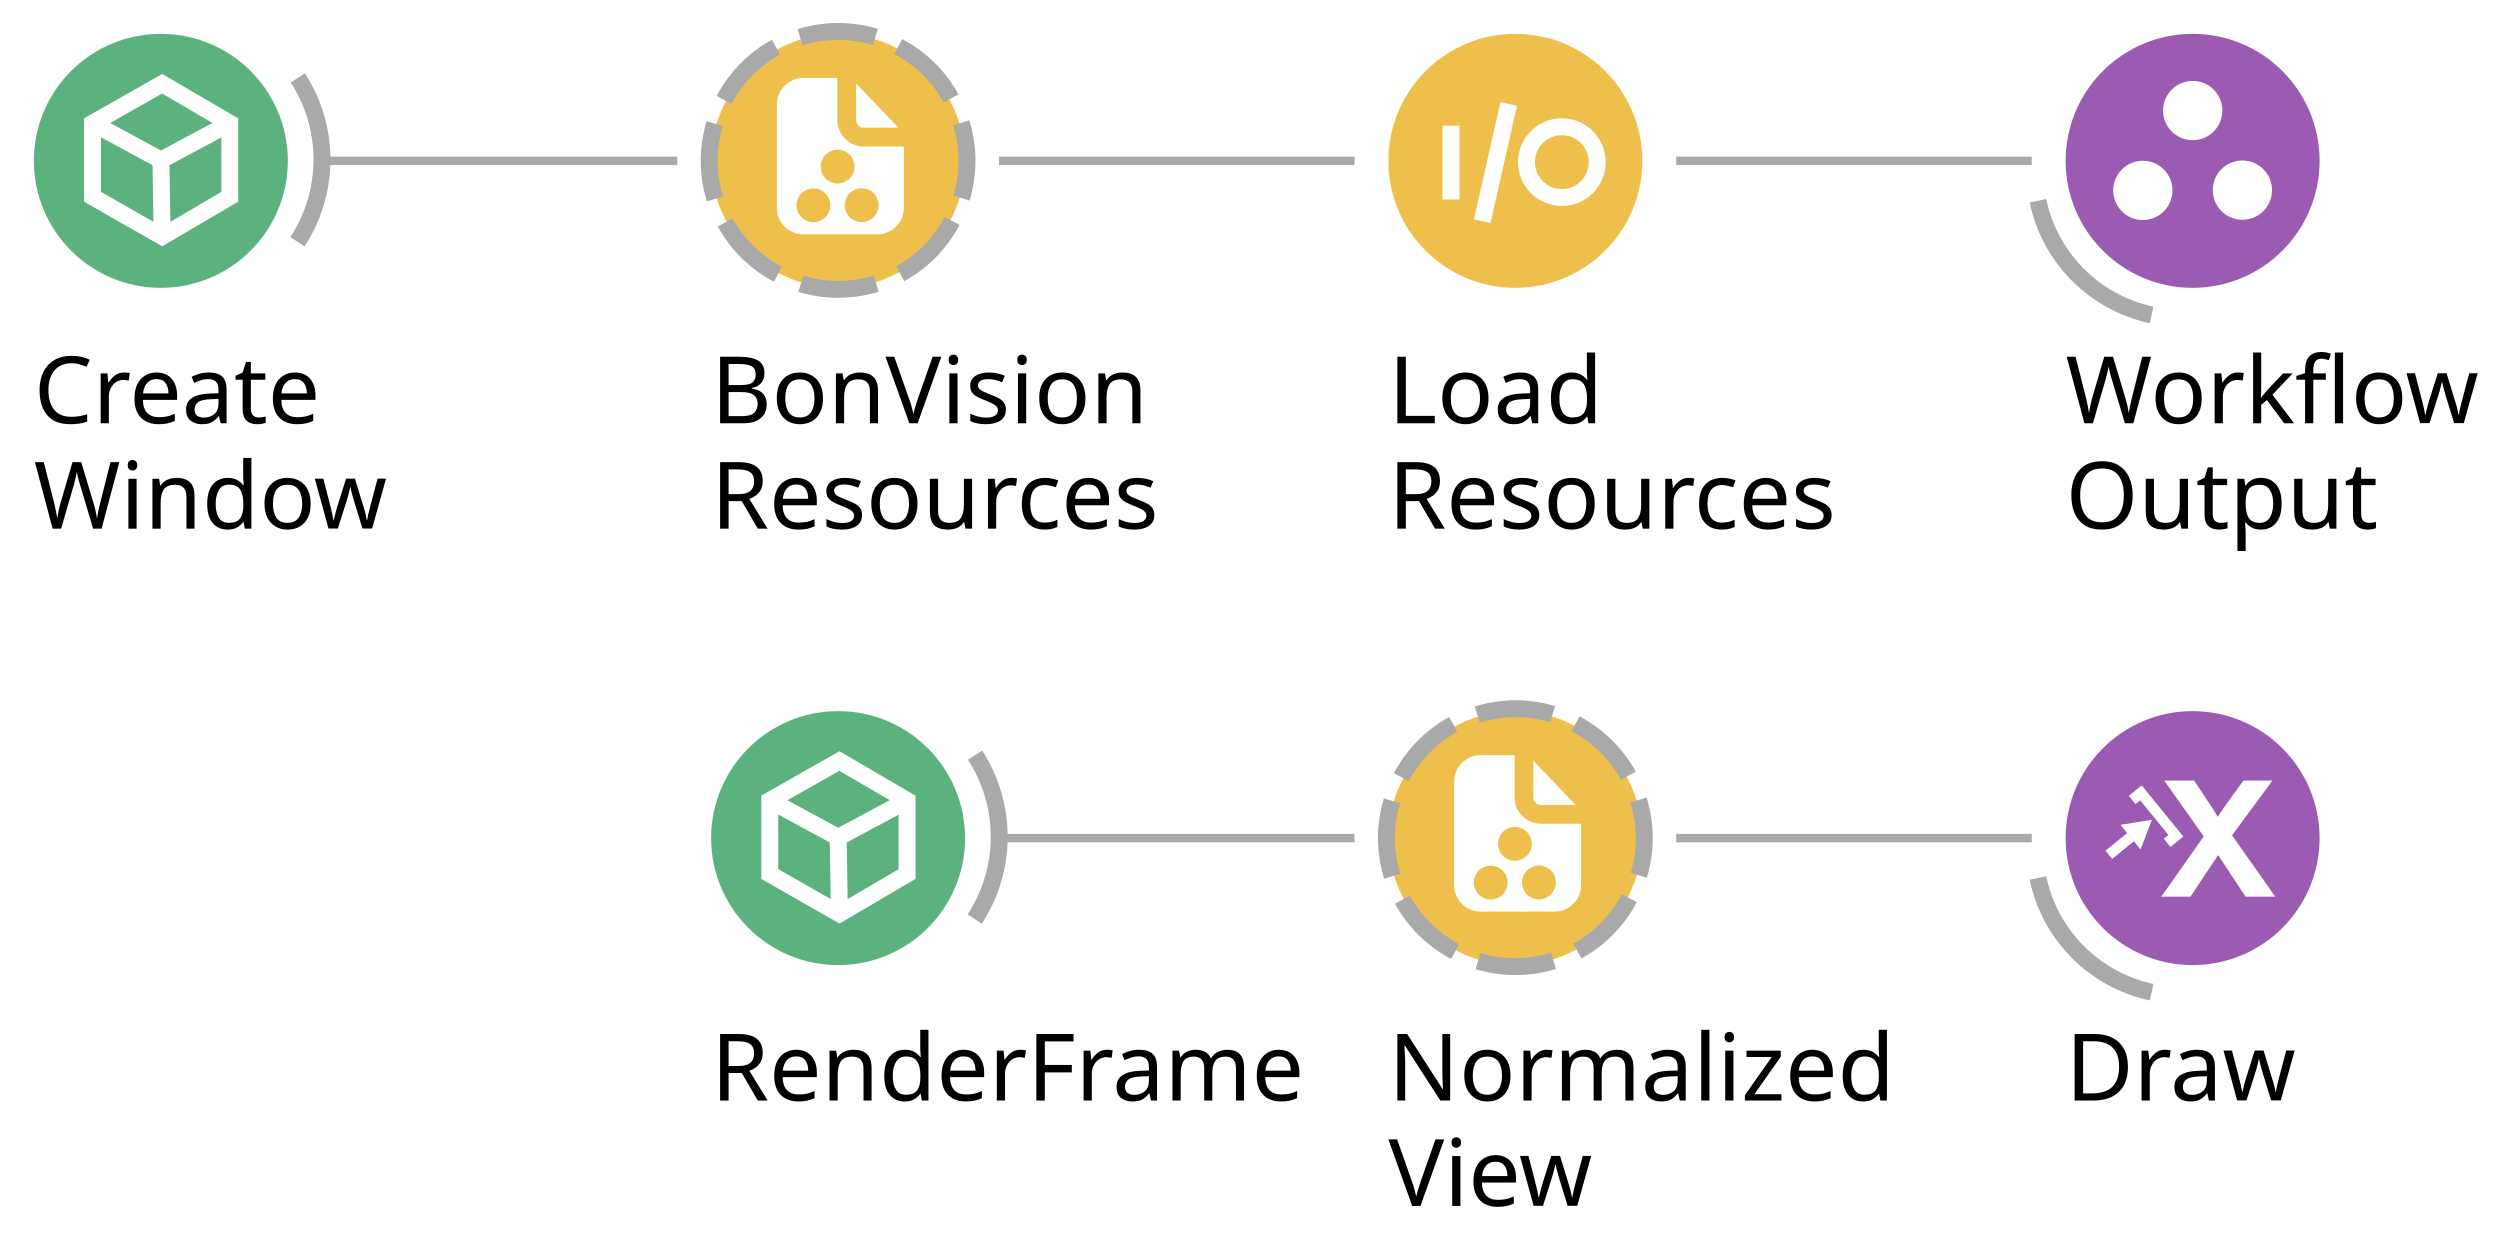
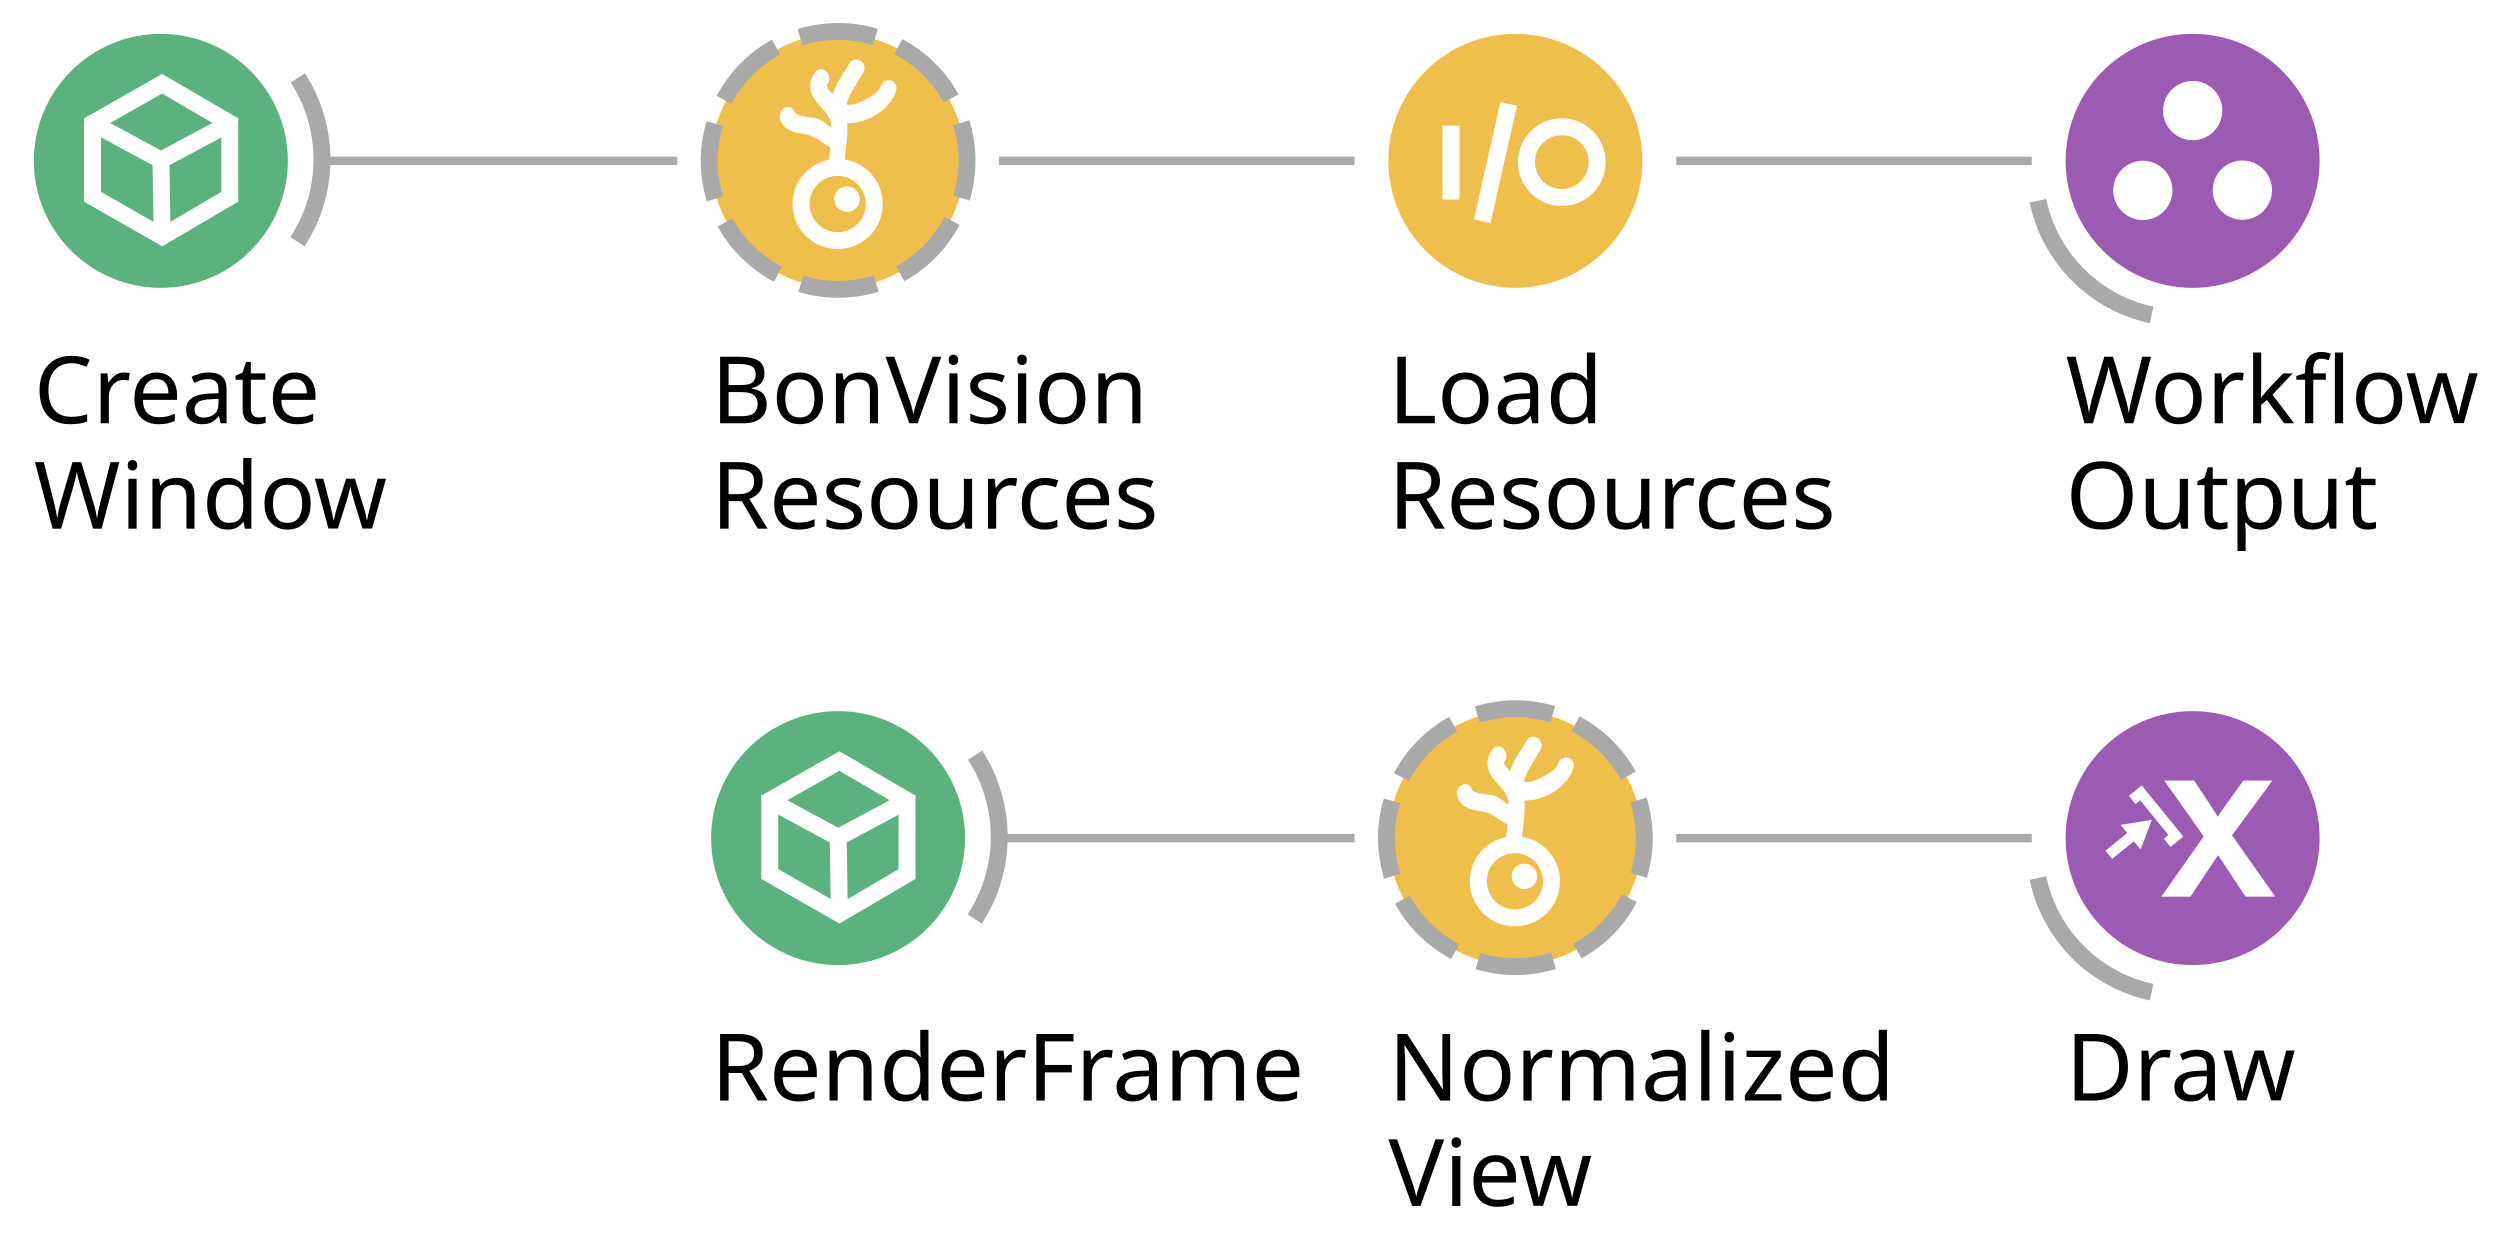
<svg xmlns="http://www.w3.org/2000/svg" width="295.309" height="146.65" id="SvgGdi_output">
  <style>text { fill: #000; } @media (prefers-color-scheme: dark) { text { fill: #eee; } }</style>
  <rect id="background" height="100.00%" style="fill:none;" width="100.00%" y="0.00" x="0.00" />
  <g style="shape-rendering:auto;" id="root_group">
    <line y1="19.00" style="stroke:rgb(169,169,169);fill:none;stroke-linecap:butt;stroke-miterlimit:9;opacity:1;stroke-width:1;stroke-linejoin:miter;" id="2" x2="240.00" y2="19.00" x1="198.00" />
    <line y1="99.00" style="stroke:rgb(169,169,169);fill:none;stroke-linecap:butt;stroke-miterlimit:9;opacity:1;stroke-width:1;stroke-linejoin:miter;" id="3" x2="240.00" y2="99.00" x1="198.00" />
    <line y1="19.00" style="stroke:rgb(169,169,169);fill:none;stroke-linecap:butt;stroke-miterlimit:9;opacity:1;stroke-width:1;stroke-linejoin:miter;" id="4" x2="160.00" y2="19.00" x1="118.00" />
    <line y1="99.00" style="stroke:rgb(169,169,169);fill:none;stroke-linecap:butt;stroke-miterlimit:9;opacity:1;stroke-width:1;stroke-linejoin:miter;" id="5" x2="160.00" y2="99.00" x1="118.00" />
    <line y1="19.00" style="stroke:rgb(169,169,169);fill:none;stroke-linecap:butt;stroke-miterlimit:9;opacity:1;stroke-width:1;stroke-linejoin:miter;" id="6" x2="80.00" y2="19.00" x1="38.00" />
    <path d="M 10.158 33.2 C 3.405 31.759 -1.861 26.469 -3.271 19.71 " style="stroke:rgb(169,169,169);fill:none;stroke-linecap:butt;stroke-miterlimit:9;opacity:1;stroke-width:2;stroke-linejoin:miter;" transform="matrix(1.00 0.00 0.00 1.00 244.00 4.00 ) " id="40" />
    <ellipse id="41" cy="15.00" cx="15.00" transform="matrix(1.00 0.00 0.00 1.00 244.00 4.00 ) " rx="15.00" ry="15.00" style="stroke:none;opacity:1;fill:rgb(155,91,179);" />
    <ellipse id="47" cy="9.06" cx="15.01" transform="matrix(1.00 0.00 0.00 1.00 244.00 4.00 ) " rx="3.50" ry="3.50" style="stroke:none;opacity:1;fill:rgb(255,255,255);" />
    <ellipse id="48" cy="18.49" cx="9.12" transform="matrix(1.00 0.00 0.00 1.00 244.00 4.00 ) " rx="3.50" ry="3.50" style="stroke:none;opacity:1;fill:rgb(255,255,255);" />
    <ellipse id="49" cy="18.46" cx="20.88" transform="matrix(1.00 0.00 0.00 1.00 244.00 4.00 ) " rx="3.50" ry="3.50" style="stroke:none;opacity:1;fill:rgb(255,255,255);" />
    <text id="50" transform="matrix(1.00 0.00 0.00 1.00 0.00 0.00 ) " x="244.00px" y="39.00px" style="stroke:none;clip-path:url(#52_text_clipper);font-family:Microsoft Sans Serif;font-size:8.25pt;opacity:1;">
      <tspan dy="8.25pt" id="54">Workflow</tspan>
    </text>
    <text id="56" transform="matrix(1.00 0.00 0.00 1.00 0.00 0.00 ) " x="244.00px" y="51.45px" style="stroke:none;clip-path:url(#58_text_clipper);font-family:Microsoft Sans Serif;font-size:8.25pt;opacity:1;">
      <tspan dy="8.25pt" id="60">Output</tspan>
    </text>
    <path d="M 10.158 33.2 C 3.405 31.759 -1.861 26.469 -3.271 19.71 " style="stroke:rgb(169,169,169);fill:none;stroke-linecap:butt;stroke-miterlimit:9;opacity:1;stroke-width:2;stroke-linejoin:miter;" transform="matrix(1.00 0.00 0.00 1.00 244.00 84.00 ) " id="62" />
    <ellipse id="63" cy="15.00" cx="15.00" transform="matrix(1.00 0.00 0.00 1.00 244.00 84.00 ) " rx="15.00" ry="15.00" style="stroke:none;opacity:1;fill:rgb(155,91,179);" />
    <path style="stroke:none;fill-rule:evenodd;opacity:1;fill:rgb(255,255,255);" transform="matrix(1.00 0.00 0.00 1.00 244.00 84.00 ) " id="69" d="M 11.656 8.2 12 8.7 16.312 14.794 11.656 21.419 11.281 21.919 14.75 21.919 14.844 21.762 18 17.012 18.469 17.7 21.156 21.762 21.25 21.919 24.75 21.919 24.406 21.419 19.656 14.669 24.062 8.7 24.406 8.2 21 8.2 20.906 8.325 18.687 11.419 C 18.463 11.729 18.223 12.106 17.968 12.481 17.77 12.155 17.587 11.842 17.312 11.419 L 15.281 8.356 15.187 8.2 11.656 8.2 z " />
    <path style="stroke:rgb(255,255,255);fill:none;stroke-linecap:butt;stroke-miterlimit:9;opacity:1;stroke-width:1.25;stroke-linejoin:miter;" transform="matrix(1.00 0.00 0.00 1.00 244.00 84.00 ) " id="70" d="M 7.859 10.494 8.895 9.651 13.019 14.722 11.989 15.56 " />
    <path style="stroke:rgb(255,255,255);fill:none;stroke-linecap:butt;stroke-miterlimit:9;opacity:1;stroke-width:1.25;stroke-linejoin:miter;" transform="matrix(1.00 0.00 0.00 1.00 244.00 84.00 ) " id="71" d="M 5.1 16.975 7.688 14.871 " />
    <path style="stroke:none;fill-rule:evenodd;opacity:1;fill:rgb(255,255,255);" transform="matrix(1.00 0.00 0.00 1.00 244.00 84.00 ) " id="72" d="M 8.85 16.342 6.485 13.434 10.186 12.839 9.518 14.591 z " />
    <text id="73" transform="matrix(1.00 0.00 0.00 1.00 0.00 0.00 ) " x="244.00px" y="119.00px" style="stroke:none;clip-path:url(#75_text_clipper);font-family:Microsoft Sans Serif;font-size:8.25pt;opacity:1;">
      <tspan dy="8.25pt" id="77">Draw</tspan>
    </text>
    <ellipse id="81" cy="15.00" cx="15.00" transform="matrix(1.00 0.00 0.00 1.00 164.00 4.00 ) " rx="15.00" ry="15.00" style="stroke:none;opacity:1;fill:rgb(238,192,75);" />
    <path style="stroke:rgb(255,255,255);fill:none;stroke-linecap:butt;stroke-miterlimit:9;opacity:1;stroke-width:2;stroke-linejoin:miter;" transform="matrix(1.00 0.00 0.00 1.00 164.00 4.00 ) " id="87" d="M 7.396 19.566 7.396 10.843 " />
    <path style="stroke:rgb(255,255,255);fill:none;stroke-linecap:butt;stroke-miterlimit:9;opacity:1;stroke-width:2;stroke-linejoin:miter;" transform="matrix(1.00 0.00 0.00 1.00 164.00 4.00 ) " id="88" d="M 11.085 22.137 14.218 8.274 " />
    <ellipse id="89" cy="15.15" cx="20.49" transform="matrix(1.00 0.00 0.00 1.00 164.00 4.00 ) " rx="4.18" ry="4.18" style="stroke:rgb(255,255,255);fill:none;stroke-linecap:butt;stroke-miterlimit:9;opacity:1;stroke-width:2;stroke-linejoin:miter;" />
    <text id="90" transform="matrix(1.00 0.00 0.00 1.00 0.00 0.00 ) " x="164.00px" y="39.00px" style="stroke:none;clip-path:url(#92_text_clipper);font-family:Microsoft Sans Serif;font-size:8.25pt;opacity:1;">
      <tspan dy="8.25pt" id="94">Load</tspan>
    </text>
    <text id="96" transform="matrix(1.00 0.00 0.00 1.00 0.00 0.00 ) " x="164.00px" y="51.45px" style="stroke:none;clip-path:url(#98_text_clipper);font-family:Microsoft Sans Serif;font-size:8.25pt;opacity:1;">
      <tspan dy="8.25pt" id="100">Resources</tspan>
    </text>
    <ellipse id="102" cy="15.00" cx="15.00" transform="matrix(1.00 0.00 0.00 1.00 164.00 84.00 ) " rx="15.00" ry="15.00" style="stroke:none;opacity:1;fill:rgb(238,192,75);" />
    <path d="M 1.536 7.8 C 1.991 6.939 2.528 6.12 3.14 5.359 3.753 4.597 4.44 3.891 5.197 3.254 5.953 2.617 6.778 2.049 7.665 1.563 M 0.454 19.5 C 0.144 18.496 -0.057 17.483 -0.156 16.477 -0.255 15.47 -0.252 14.468 -0.153 13.484 -0.053 12.501 0.141 11.535 0.425 10.599 M 7.892 28.399 C 7.031 27.945 6.213 27.408 5.451 26.795 4.689 26.183 3.983 25.495 3.346 24.739 2.71 23.983 2.142 23.157 1.655 22.27 M 19.494 29.499 C 18.49 29.81 17.478 30.01 16.471 30.11 15.464 30.208 14.463 30.205 13.479 30.102 12.495 30.003 11.529 29.808 10.594 29.524 M 28.464 22.099 C 28.009 22.961 27.472 23.779 26.86 24.541 26.247 25.303 25.559 26.008 24.803 26.645 24.047 27.282 23.222 27.85 22.335 28.337 M 29.546 10.499 C 29.856 11.504 30.057 12.516 30.156 13.522 30.255 14.529 30.251 15.531 30.152 16.515 30.053 17.499 29.858 18.465 29.574 19.4 M 22.108 1.5 C 22.969 1.955 23.787 2.492 24.549 3.104 25.311 3.716 26.017 4.404 26.654 5.16 27.291 5.917 27.859 6.742 28.345 7.629 M 10.505 0.4 C 11.509 0.09 12.521 -0.111 13.528 -0.21 14.535 -0.309 15.536 -0.306 16.52 -0.21 17.504 -0.111 18.47 0.084 19.405 0.367 " style="stroke:rgb(169,169,169);fill:none;stroke-linecap:butt;stroke-miterlimit:9;opacity:1;stroke-width:2;stroke-linejoin:miter;" transform="matrix(1.00 0.00 0.00 1.00 164.00 84.00 ) " id="105" />
-     <path d="M 17.123 5.859 17.123 10.184 C 17.123 10.701 17.506 11.082 18.023 11.082 L 22.129 11.082 z " style="stroke:none;fill-rule:evenodd;opacity:1;fill:rgb(255,255,255);" transform="matrix(1.00 0.00 0.00 1.00 164.00 84.00 ) " id="110" />
-     <path d="M 12.084 18.254 C 13.185 18.254 14.082 19.149 14.082 20.25 14.082 21.352 13.185 22.248 12.084 22.248 10.983 22.248 10.086 21.351 10.086 20.25 10.086 19.149 10.983 18.254 12.084 18.254 z M 17.783 18.238 C 18.885 18.238 19.781 19.135 19.781 20.236 19.781 21.338 18.885 22.234 17.783 22.234 16.682 22.234 15.785 21.338 15.785 20.236 15.785 19.135 16.682 18.238 17.783 18.238 z M 14.941 13.68 C 16.043 13.68 16.939 14.576 16.939 15.678 16.939 16.779 16.043 17.676 14.941 17.676 13.84 17.676 12.943 16.779 12.943 15.678 12.943 14.576 13.84 13.68 14.941 13.68 z M 10.883 5.205 C 9.175 5.205 7.766 6.615 7.766 8.322 L 7.766 20.566 C 7.766 22.274 9.175 23.682 10.883 23.682 L 19.648 23.682 C 21.356 23.682 22.766 22.274 22.766 20.566 L 22.766 13.299 18.023 13.299 C 16.316 13.299 14.906 11.891 14.906 10.184 L 14.906 5.205 z " style="stroke:none;fill-rule:evenodd;opacity:1;fill:rgb(255,255,255);" transform="matrix(1.00 0.00 0.00 1.00 164.00 84.00 ) " id="111" />
-     <text id="112" transform="matrix(1.00 0.00 0.00 1.00 0.00 0.00 ) " x="164.00px" y="119.00px" style="stroke:none;clip-path:url(#114_text_clipper);font-family:Microsoft Sans Serif;font-size:8.25pt;opacity:1;">
-       <tspan dy="8.25pt" id="116">Normalized</tspan>
+     <path d="M 19.269 20.099 C 19.269 22.487 17.333 24.424 14.945 24.424 12.556 24.424 10.62 22.487 10.62 20.099 10.62 17.711 12.556 15.775 14.945 15.775 17.333 15.775 19.269 17.711 19.269 20.099 z " style="stroke:rgb(255,255,255);fill:none;stroke-linecap:butt;stroke-miterlimit:9;opacity:1;stroke-width:2;stroke-linejoin:miter;" transform="matrix(1.00 0.00 0.00 1.00 164.00 84.00 ) " id="110" />
+     <path d="M 16.975 3.025 C 16.739 3.065 16.512 3.213 16.343 3.497 15.685 4.6 14.771 5.803 14.356 7.136 13.922 6.649 13.542 6.151 13.677 5.999 14.544 5.034 13.224 3.506 12.358 4.471 11.361 5.581 11.585 7.025 12.503 8.112 13.36 9.127 14.128 9.595 14.221 11.09 13.713 10.735 13.237 10.31 12.677 10.059 12.02 9.763 10.16 9.93 9.818 9.166 9.267 7.929 7.658 9.02 8.21 10.257 8.769 11.51 9.959 11.682 11.052 11.84 12.22 12.008 13.065 12.863 14.092 13.404 14.03 13.914 13.958 14.425 13.911 14.917 13.776 16.299 15.641 16.287 15.774 14.917 15.909 13.53 16.187 11.99 16.068 10.557 18.204 10.639 21.038 9.132 21.834 6.778 22.274 5.482 20.471 4.92 20.037 6.204 19.779 6.962 18.99 7.336 18.407 7.666 17.622 8.11 16.888 8.42 16.024 8.39 16.082 7.746 16.396 7.207 16.714 6.663 17.121 5.968 17.538 5.28 17.951 4.589 18.464 3.728 17.684 2.903 16.975 3.025 z " style="stroke:none;fill-rule:evenodd;opacity:1;fill:rgb(255,255,255);" transform="matrix(1.00 0.00 0.00 1.00 164.00 84.00 ) " id="111" />
+     <ellipse id="112" cy="19.52" cx="16.06" transform="matrix(1.00 0.00 0.00 1.00 164.00 84.00 ) " rx="0.60" ry="0.60" style="stroke:none;opacity:1;fill:rgb(255,255,255);" />
+     <ellipse id="113" cy="19.52" cx="16.06" transform="matrix(1.00 0.00 0.00 1.00 164.00 84.00 ) " rx="0.60" ry="0.60" style="stroke:rgb(255,255,255);fill:none;stroke-linecap:butt;stroke-miterlimit:9;opacity:1;stroke-width:1.806;stroke-linejoin:miter;" />
+     <text id="114" transform="matrix(1.00 0.00 0.00 1.00 0.00 0.00 ) " x="164.00px" y="119.00px" style="stroke:none;clip-path:url(#116_text_clipper);font-family:Microsoft Sans Serif;font-size:8.25pt;opacity:1;">
+       <tspan dy="8.25pt" id="118">Normalized</tspan>
    </text>
-     <text id="118" transform="matrix(1.00 0.00 0.00 1.00 0.00 0.00 ) " x="164.00px" y="131.45px" style="stroke:none;clip-path:url(#120_text_clipper);font-family:Microsoft Sans Serif;font-size:8.25pt;opacity:1;">
-       <tspan dy="8.25pt" id="122">View</tspan>
+     <text id="120" transform="matrix(1.00 0.00 0.00 1.00 0.00 0.00 ) " x="164.00px" y="131.45px" style="stroke:none;clip-path:url(#122_text_clipper);font-family:Microsoft Sans Serif;font-size:8.25pt;opacity:1;">
+       <tspan dy="8.25pt" id="124">View</tspan>
    </text>
-     <ellipse id="124" cy="15.00" cx="15.00" transform="matrix(1.00 0.00 0.00 1.00 84.00 4.00 ) " rx="15.00" ry="15.00" style="stroke:none;opacity:1;fill:rgb(238,192,75);" />
-     <path d="M 1.536 7.8 C 1.991 6.939 2.528 6.12 3.14 5.359 3.753 4.597 4.44 3.891 5.197 3.254 5.953 2.617 6.778 2.049 7.665 1.563 M 0.454 19.5 C 0.144 18.496 -0.057 17.483 -0.156 16.477 -0.255 15.47 -0.252 14.468 -0.153 13.484 -0.053 12.501 0.141 11.535 0.425 10.599 M 7.892 28.399 C 7.031 27.945 6.213 27.408 5.451 26.795 4.689 26.183 3.983 25.495 3.346 24.739 2.71 23.983 2.142 23.157 1.655 22.27 M 19.494 29.499 C 18.49 29.81 17.478 30.01 16.471 30.11 15.464 30.208 14.463 30.205 13.479 30.102 12.495 30.003 11.529 29.808 10.594 29.524 M 28.464 22.099 C 28.009 22.961 27.472 23.779 26.86 24.541 26.247 25.303 25.559 26.008 24.803 26.645 24.047 27.282 23.222 27.85 22.335 28.337 M 29.546 10.499 C 29.856 11.504 30.057 12.516 30.156 13.522 30.255 14.529 30.251 15.531 30.152 16.515 30.053 17.499 29.858 18.465 29.574 19.4 M 22.108 1.5 C 22.969 1.955 23.787 2.492 24.549 3.104 25.311 3.716 26.017 4.404 26.654 5.16 27.291 5.917 27.859 6.742 28.345 7.629 M 10.505 0.4 C 11.509 0.09 12.521 -0.111 13.528 -0.21 14.535 -0.309 15.536 -0.306 16.52 -0.21 17.504 -0.111 18.47 0.084 19.405 0.367 " style="stroke:rgb(169,169,169);fill:none;stroke-linecap:butt;stroke-miterlimit:9;opacity:1;stroke-width:2;stroke-linejoin:miter;" transform="matrix(1.00 0.00 0.00 1.00 84.00 4.00 ) " id="125" />
-     <path d="M 17.123 5.859 17.123 10.184 C 17.123 10.701 17.506 11.082 18.023 11.082 L 22.129 11.082 z " style="stroke:none;fill-rule:evenodd;opacity:1;fill:rgb(255,255,255);" transform="matrix(1.00 0.00 0.00 1.00 84.00 4.00 ) " id="126" />
-     <path d="M 12.084 18.254 C 13.185 18.254 14.082 19.149 14.082 20.25 14.082 21.352 13.185 22.248 12.084 22.248 10.983 22.248 10.086 21.351 10.086 20.25 10.086 19.149 10.983 18.254 12.084 18.254 z M 17.783 18.238 C 18.885 18.238 19.781 19.135 19.781 20.236 19.781 21.338 18.885 22.234 17.783 22.234 16.682 22.234 15.785 21.338 15.785 20.236 15.785 19.135 16.682 18.238 17.783 18.238 z M 14.941 13.68 C 16.043 13.68 16.939 14.576 16.939 15.678 16.939 16.779 16.043 17.676 14.941 17.676 13.84 17.676 12.943 16.779 12.943 15.678 12.943 14.576 13.84 13.68 14.941 13.68 z M 10.883 5.205 C 9.175 5.205 7.766 6.615 7.766 8.322 L 7.766 20.566 C 7.766 22.274 9.175 23.682 10.883 23.682 L 19.648 23.682 C 21.356 23.682 22.766 22.274 22.766 20.566 L 22.766 13.299 18.023 13.299 C 16.316 13.299 14.906 11.891 14.906 10.184 L 14.906 5.205 z " style="stroke:none;fill-rule:evenodd;opacity:1;fill:rgb(255,255,255);" transform="matrix(1.00 0.00 0.00 1.00 84.00 4.00 ) " id="127" />
-     <text id="128" transform="matrix(1.00 0.00 0.00 1.00 0.00 0.00 ) " x="84.00px" y="39.00px" style="stroke:none;clip-path:url(#130_text_clipper);font-family:Microsoft Sans Serif;font-size:8.25pt;opacity:1;">
-       <tspan dy="8.25pt" id="132">BonVision</tspan>
+     <ellipse id="126" cy="15.00" cx="15.00" transform="matrix(1.00 0.00 0.00 1.00 84.00 4.00 ) " rx="15.00" ry="15.00" style="stroke:none;opacity:1;fill:rgb(238,192,75);" />
+     <path d="M 1.536 7.8 C 1.991 6.939 2.528 6.12 3.14 5.359 3.753 4.597 4.44 3.891 5.197 3.254 5.953 2.617 6.778 2.049 7.665 1.563 M 0.454 19.5 C 0.144 18.496 -0.057 17.483 -0.156 16.477 -0.255 15.47 -0.252 14.468 -0.153 13.484 -0.053 12.501 0.141 11.535 0.425 10.599 M 7.892 28.399 C 7.031 27.945 6.213 27.408 5.451 26.795 4.689 26.183 3.983 25.495 3.346 24.739 2.71 23.983 2.142 23.157 1.655 22.27 M 19.494 29.499 C 18.49 29.81 17.478 30.01 16.471 30.11 15.464 30.208 14.463 30.205 13.479 30.102 12.495 30.003 11.529 29.808 10.594 29.524 M 28.464 22.099 C 28.009 22.961 27.472 23.779 26.86 24.541 26.247 25.303 25.559 26.008 24.803 26.645 24.047 27.282 23.222 27.85 22.335 28.337 M 29.546 10.499 C 29.856 11.504 30.057 12.516 30.156 13.522 30.255 14.529 30.251 15.531 30.152 16.515 30.053 17.499 29.858 18.465 29.574 19.4 M 22.108 1.5 C 22.969 1.955 23.787 2.492 24.549 3.104 25.311 3.716 26.017 4.404 26.654 5.16 27.291 5.917 27.859 6.742 28.345 7.629 M 10.505 0.4 C 11.509 0.09 12.521 -0.111 13.528 -0.21 14.535 -0.309 15.536 -0.306 16.52 -0.21 17.504 -0.111 18.47 0.084 19.405 0.367 " style="stroke:rgb(169,169,169);fill:none;stroke-linecap:butt;stroke-miterlimit:9;opacity:1;stroke-width:2;stroke-linejoin:miter;" transform="matrix(1.00 0.00 0.00 1.00 84.00 4.00 ) " id="127" />
+     <path d="M 19.269 20.099 C 19.269 22.487 17.333 24.424 14.945 24.424 12.556 24.424 10.62 22.487 10.62 20.099 10.62 17.711 12.556 15.775 14.945 15.775 17.333 15.775 19.269 17.711 19.269 20.099 z " style="stroke:rgb(255,255,255);fill:none;stroke-linecap:butt;stroke-miterlimit:9;opacity:1;stroke-width:2;stroke-linejoin:miter;" transform="matrix(1.00 0.00 0.00 1.00 84.00 4.00 ) " id="128" />
+     <path d="M 16.975 3.025 C 16.739 3.065 16.512 3.213 16.343 3.497 15.685 4.6 14.771 5.803 14.356 7.136 13.922 6.649 13.542 6.151 13.677 5.999 14.544 5.034 13.224 3.506 12.358 4.471 11.361 5.581 11.585 7.025 12.503 8.112 13.36 9.127 14.128 9.595 14.221 11.09 13.713 10.735 13.237 10.31 12.677 10.059 12.02 9.763 10.16 9.93 9.818 9.166 9.267 7.929 7.658 9.02 8.21 10.257 8.769 11.51 9.959 11.682 11.052 11.84 12.22 12.008 13.065 12.863 14.092 13.404 14.03 13.914 13.958 14.425 13.911 14.917 13.776 16.299 15.641 16.287 15.774 14.917 15.909 13.53 16.187 11.99 16.068 10.557 18.204 10.639 21.038 9.132 21.834 6.778 22.274 5.482 20.471 4.92 20.037 6.204 19.779 6.962 18.99 7.336 18.407 7.666 17.622 8.11 16.888 8.42 16.024 8.39 16.082 7.746 16.396 7.207 16.714 6.663 17.121 5.968 17.538 5.28 17.951 4.589 18.464 3.728 17.684 2.903 16.975 3.025 z " style="stroke:none;fill-rule:evenodd;opacity:1;fill:rgb(255,255,255);" transform="matrix(1.00 0.00 0.00 1.00 84.00 4.00 ) " id="129" />
+     <ellipse id="130" cy="19.52" cx="16.06" transform="matrix(1.00 0.00 0.00 1.00 84.00 4.00 ) " rx="0.60" ry="0.60" style="stroke:none;opacity:1;fill:rgb(255,255,255);" />
+     <ellipse id="131" cy="19.52" cx="16.06" transform="matrix(1.00 0.00 0.00 1.00 84.00 4.00 ) " rx="0.60" ry="0.60" style="stroke:rgb(255,255,255);fill:none;stroke-linecap:butt;stroke-miterlimit:9;opacity:1;stroke-width:1.806;stroke-linejoin:miter;" />
+     <text id="132" transform="matrix(1.00 0.00 0.00 1.00 0.00 0.00 ) " x="84.00px" y="39.00px" style="stroke:none;clip-path:url(#134_text_clipper);font-family:Microsoft Sans Serif;font-size:8.25pt;opacity:1;">
+       <tspan dy="8.25pt" id="136">BonVision</tspan>
    </text>
-     <text id="134" transform="matrix(1.00 0.00 0.00 1.00 0.00 0.00 ) " x="84.00px" y="51.45px" style="stroke:none;clip-path:url(#136_text_clipper);font-family:Microsoft Sans Serif;font-size:8.25pt;opacity:1;">
-       <tspan dy="8.25pt" id="138">Resources</tspan>
+     <text id="138" transform="matrix(1.00 0.00 0.00 1.00 0.00 0.00 ) " x="84.00px" y="51.45px" style="stroke:none;clip-path:url(#140_text_clipper);font-family:Microsoft Sans Serif;font-size:8.25pt;opacity:1;">
+       <tspan dy="8.25pt" id="142">Resources</tspan>
    </text>
-     <path d="M 31.179 5.2 C 34.998 11.092 34.981 18.682 31.136 24.557 " style="stroke:rgb(169,169,169);fill:none;stroke-linecap:butt;stroke-miterlimit:9;opacity:1;stroke-width:2;stroke-linejoin:miter;" transform="matrix(1.00 0.00 0.00 1.00 84.00 84.00 ) " id="143" />
-     <ellipse id="144" cy="15.00" cx="15.00" transform="matrix(1.00 0.00 0.00 1.00 84.00 84.00 ) " rx="15.00" ry="15.00" style="stroke:none;opacity:1;fill:rgb(91,178,126);" />
-     <path d="M 15.011 14.916 15.151 23.939 M 23.144 10.562 15.011 14.916 6.971 10.562 M 6.925 10.562 15.151 5.893 23.144 10.562 23.144 19.243 15.151 23.939 6.925 19.243 z " style="stroke:rgb(255,255,255);fill:none;stroke-linecap:butt;stroke-miterlimit:9;opacity:1;stroke-width:2;stroke-linejoin:miter;" transform="matrix(1.00 0.00 0.00 1.00 84.00 84.00 ) " id="147" />
-     <text id="148" transform="matrix(1.00 0.00 0.00 1.00 0.00 0.00 ) " x="84.00px" y="119.00px" style="stroke:none;clip-path:url(#150_text_clipper);font-family:Microsoft Sans Serif;font-size:8.25pt;opacity:1;">
-       <tspan dy="8.25pt" id="152">RenderFrame</tspan>
+     <path d="M 31.179 5.2 C 34.998 11.092 34.981 18.682 31.136 24.557 " style="stroke:rgb(169,169,169);fill:none;stroke-linecap:butt;stroke-miterlimit:9;opacity:1;stroke-width:2;stroke-linejoin:miter;" transform="matrix(1.00 0.00 0.00 1.00 84.00 84.00 ) " id="147" />
+     <ellipse id="148" cy="15.00" cx="15.00" transform="matrix(1.00 0.00 0.00 1.00 84.00 84.00 ) " rx="15.00" ry="15.00" style="stroke:none;opacity:1;fill:rgb(91,178,126);" />
+     <path d="M 15.011 14.916 15.151 23.939 M 23.144 10.562 15.011 14.916 6.971 10.562 M 6.925 10.562 15.151 5.893 23.144 10.562 23.144 19.243 15.151 23.939 6.925 19.243 z " style="stroke:rgb(255,255,255);fill:none;stroke-linecap:butt;stroke-miterlimit:9;opacity:1;stroke-width:2;stroke-linejoin:miter;" transform="matrix(1.00 0.00 0.00 1.00 84.00 84.00 ) " id="151" />
+     <text id="152" transform="matrix(1.00 0.00 0.00 1.00 0.00 0.00 ) " x="84.00px" y="119.00px" style="stroke:none;clip-path:url(#154_text_clipper);font-family:Microsoft Sans Serif;font-size:8.25pt;opacity:1;">
+       <tspan dy="8.25pt" id="156">RenderFrame</tspan>
    </text>
-     <path d="M 31.179 5.2 C 34.998 11.092 34.981 18.682 31.136 24.557 " style="stroke:rgb(169,169,169);fill:none;stroke-linecap:butt;stroke-miterlimit:9;opacity:1;stroke-width:2;stroke-linejoin:miter;" transform="matrix(1.00 0.00 0.00 1.00 4.00 4.00 ) " id="154" />
-     <ellipse id="155" cy="15.00" cx="15.00" transform="matrix(1.00 0.00 0.00 1.00 4.00 4.00 ) " rx="15.00" ry="15.00" style="stroke:none;opacity:1;fill:rgb(91,178,126);" />
-     <path d="M 15.011 14.916 15.151 23.939 M 23.144 10.562 15.011 14.916 6.971 10.562 M 6.925 10.562 15.151 5.893 23.144 10.562 23.144 19.243 15.151 23.939 6.925 19.243 z " style="stroke:rgb(255,255,255);fill:none;stroke-linecap:butt;stroke-miterlimit:9;opacity:1;stroke-width:2;stroke-linejoin:miter;" transform="matrix(1.00 0.00 0.00 1.00 4.00 4.00 ) " id="156" />
-     <text id="157" transform="matrix(1.00 0.00 0.00 1.00 0.00 0.00 ) " x="4.00px" y="39.00px" style="stroke:none;clip-path:url(#159_text_clipper);font-family:Microsoft Sans Serif;font-size:8.25pt;opacity:1;">
-       <tspan dy="8.25pt" id="161">Create</tspan>
+     <path d="M 31.179 5.2 C 34.998 11.092 34.981 18.682 31.136 24.557 " style="stroke:rgb(169,169,169);fill:none;stroke-linecap:butt;stroke-miterlimit:9;opacity:1;stroke-width:2;stroke-linejoin:miter;" transform="matrix(1.00 0.00 0.00 1.00 4.00 4.00 ) " id="158" />
+     <ellipse id="159" cy="15.00" cx="15.00" transform="matrix(1.00 0.00 0.00 1.00 4.00 4.00 ) " rx="15.00" ry="15.00" style="stroke:none;opacity:1;fill:rgb(91,178,126);" />
+     <path d="M 15.011 14.916 15.151 23.939 M 23.144 10.562 15.011 14.916 6.971 10.562 M 6.925 10.562 15.151 5.893 23.144 10.562 23.144 19.243 15.151 23.939 6.925 19.243 z " style="stroke:rgb(255,255,255);fill:none;stroke-linecap:butt;stroke-miterlimit:9;opacity:1;stroke-width:2;stroke-linejoin:miter;" transform="matrix(1.00 0.00 0.00 1.00 4.00 4.00 ) " id="160" />
+     <text id="161" transform="matrix(1.00 0.00 0.00 1.00 0.00 0.00 ) " x="4.00px" y="39.00px" style="stroke:none;clip-path:url(#163_text_clipper);font-family:Microsoft Sans Serif;font-size:8.25pt;opacity:1;">
+       <tspan dy="8.25pt" id="165">Create</tspan>
    </text>
-     <text id="163" transform="matrix(1.00 0.00 0.00 1.00 0.00 0.00 ) " x="4.00px" y="51.45px" style="stroke:none;clip-path:url(#165_text_clipper);font-family:Microsoft Sans Serif;font-size:8.25pt;opacity:1;">
-       <tspan dy="8.25pt" id="167">Window</tspan>
+     <text id="167" transform="matrix(1.00 0.00 0.00 1.00 0.00 0.00 ) " x="4.00px" y="51.45px" style="stroke:none;clip-path:url(#169_text_clipper);font-family:Microsoft Sans Serif;font-size:8.25pt;opacity:1;">
+       <tspan dy="8.25pt" id="171">Window</tspan>
    </text>
  </g>
  <defs id="clips_hatches_and_gradients">
    <clipPath id="52_text_clipper">
      <rect x="244.00" y="39.00" width="50.31" height="27.65" id="53" />
    </clipPath>
    <clipPath id="58_text_clipper">
      <rect x="244.00" y="51.45" width="50.31" height="27.65" id="59" />
    </clipPath>
    <clipPath id="75_text_clipper">
      <rect x="244.00" y="119.00" width="30.10" height="13.83" id="76" />
    </clipPath>
    <clipPath id="92_text_clipper">
      <rect x="164.00" y="39.00" width="57.82" height="27.65" id="93" />
    </clipPath>
    <clipPath id="98_text_clipper">
      <rect x="164.00" y="51.45" width="57.82" height="27.65" id="99" />
    </clipPath>
-     <clipPath id="114_text_clipper">
-       <rect x="164.00" y="119.00" width="61.09" height="27.65" id="115" />
+     <clipPath id="116_text_clipper">
+       <rect x="164.00" y="119.00" width="61.09" height="27.65" id="117" />
    </clipPath>
-     <clipPath id="120_text_clipper">
-       <rect x="164.00" y="131.45" width="61.09" height="27.65" id="121" />
+     <clipPath id="122_text_clipper">
+       <rect x="164.00" y="131.45" width="61.09" height="27.65" id="123" />
    </clipPath>
-     <clipPath id="130_text_clipper">
-       <rect x="84.00" y="39.00" width="57.82" height="27.65" id="131" />
+     <clipPath id="134_text_clipper">
+       <rect x="84.00" y="39.00" width="57.82" height="27.65" id="135" />
    </clipPath>
-     <clipPath id="136_text_clipper">
-       <rect x="84.00" y="51.45" width="57.82" height="27.65" id="137" />
+     <clipPath id="140_text_clipper">
+       <rect x="84.00" y="51.45" width="57.82" height="27.65" id="141" />
    </clipPath>
-     <clipPath id="150_text_clipper">
-       <rect x="84.00" y="119.00" width="73.55" height="13.83" id="151" />
+     <clipPath id="154_text_clipper">
+       <rect x="84.00" y="119.00" width="73.55" height="13.83" id="155" />
    </clipPath>
-     <clipPath id="159_text_clipper">
-       <rect x="4.00" y="39.00" width="44.03" height="27.65" id="160" />
+     <clipPath id="163_text_clipper">
+       <rect x="4.00" y="39.00" width="44.03" height="27.65" id="164" />
    </clipPath>
-     <clipPath id="165_text_clipper">
-       <rect x="4.00" y="51.45" width="44.03" height="27.65" id="166" />
+     <clipPath id="169_text_clipper">
+       <rect x="4.00" y="51.45" width="44.03" height="27.65" id="170" />
    </clipPath>
  </defs>
</svg>
